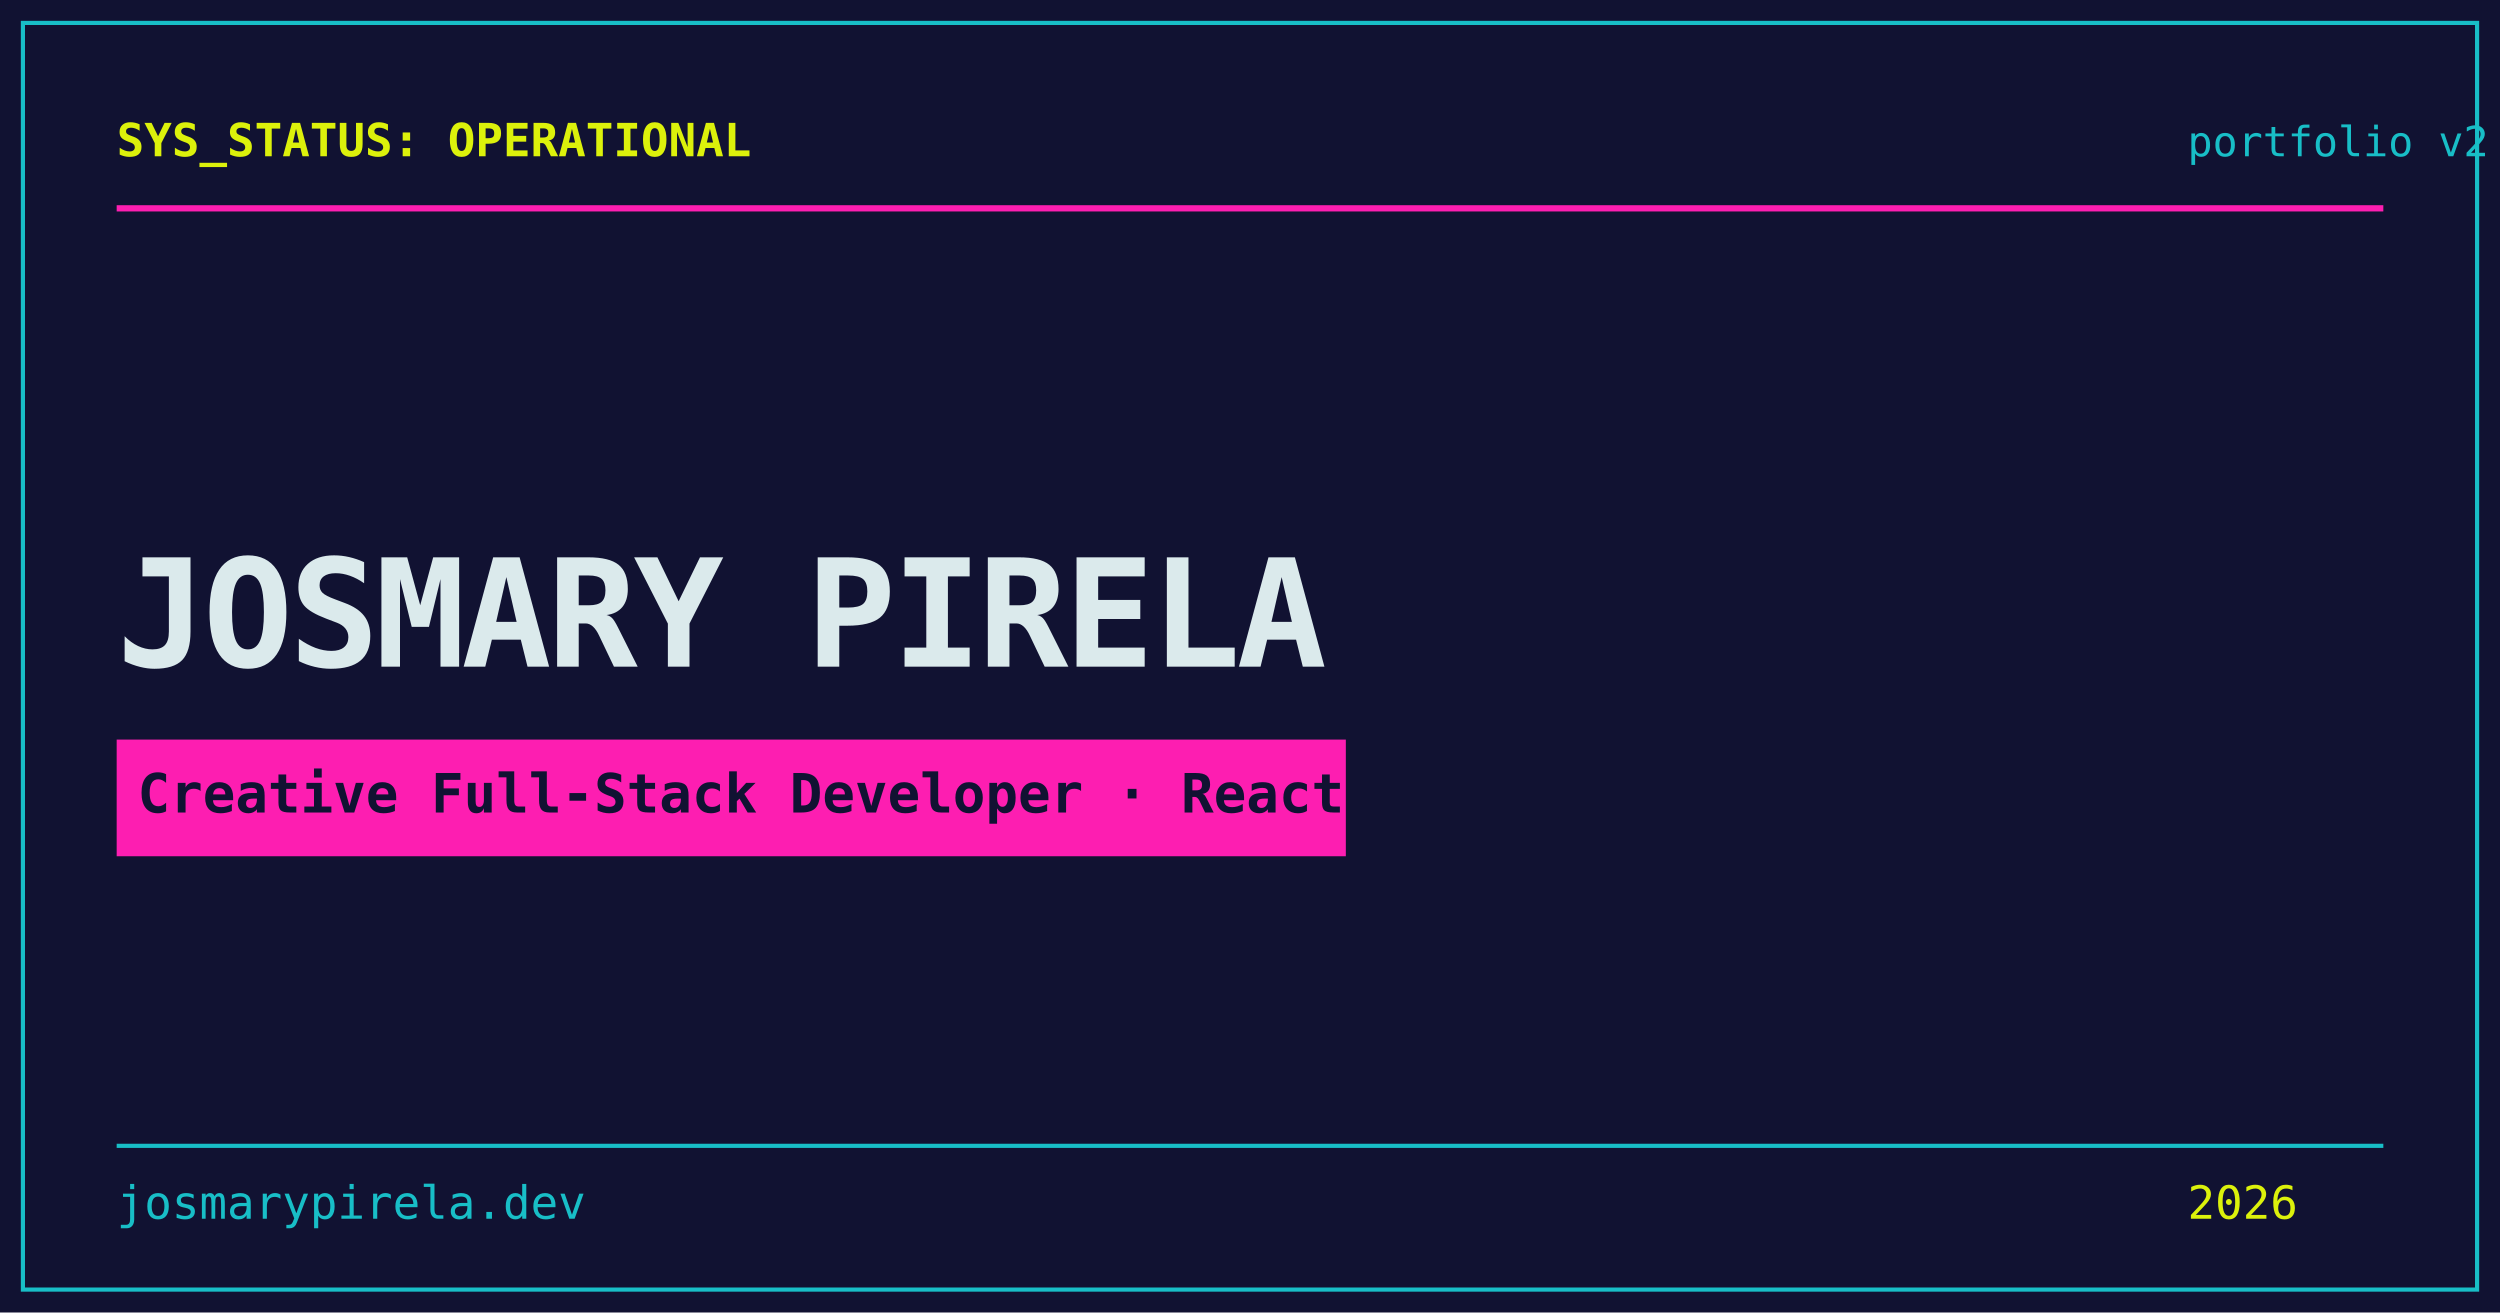
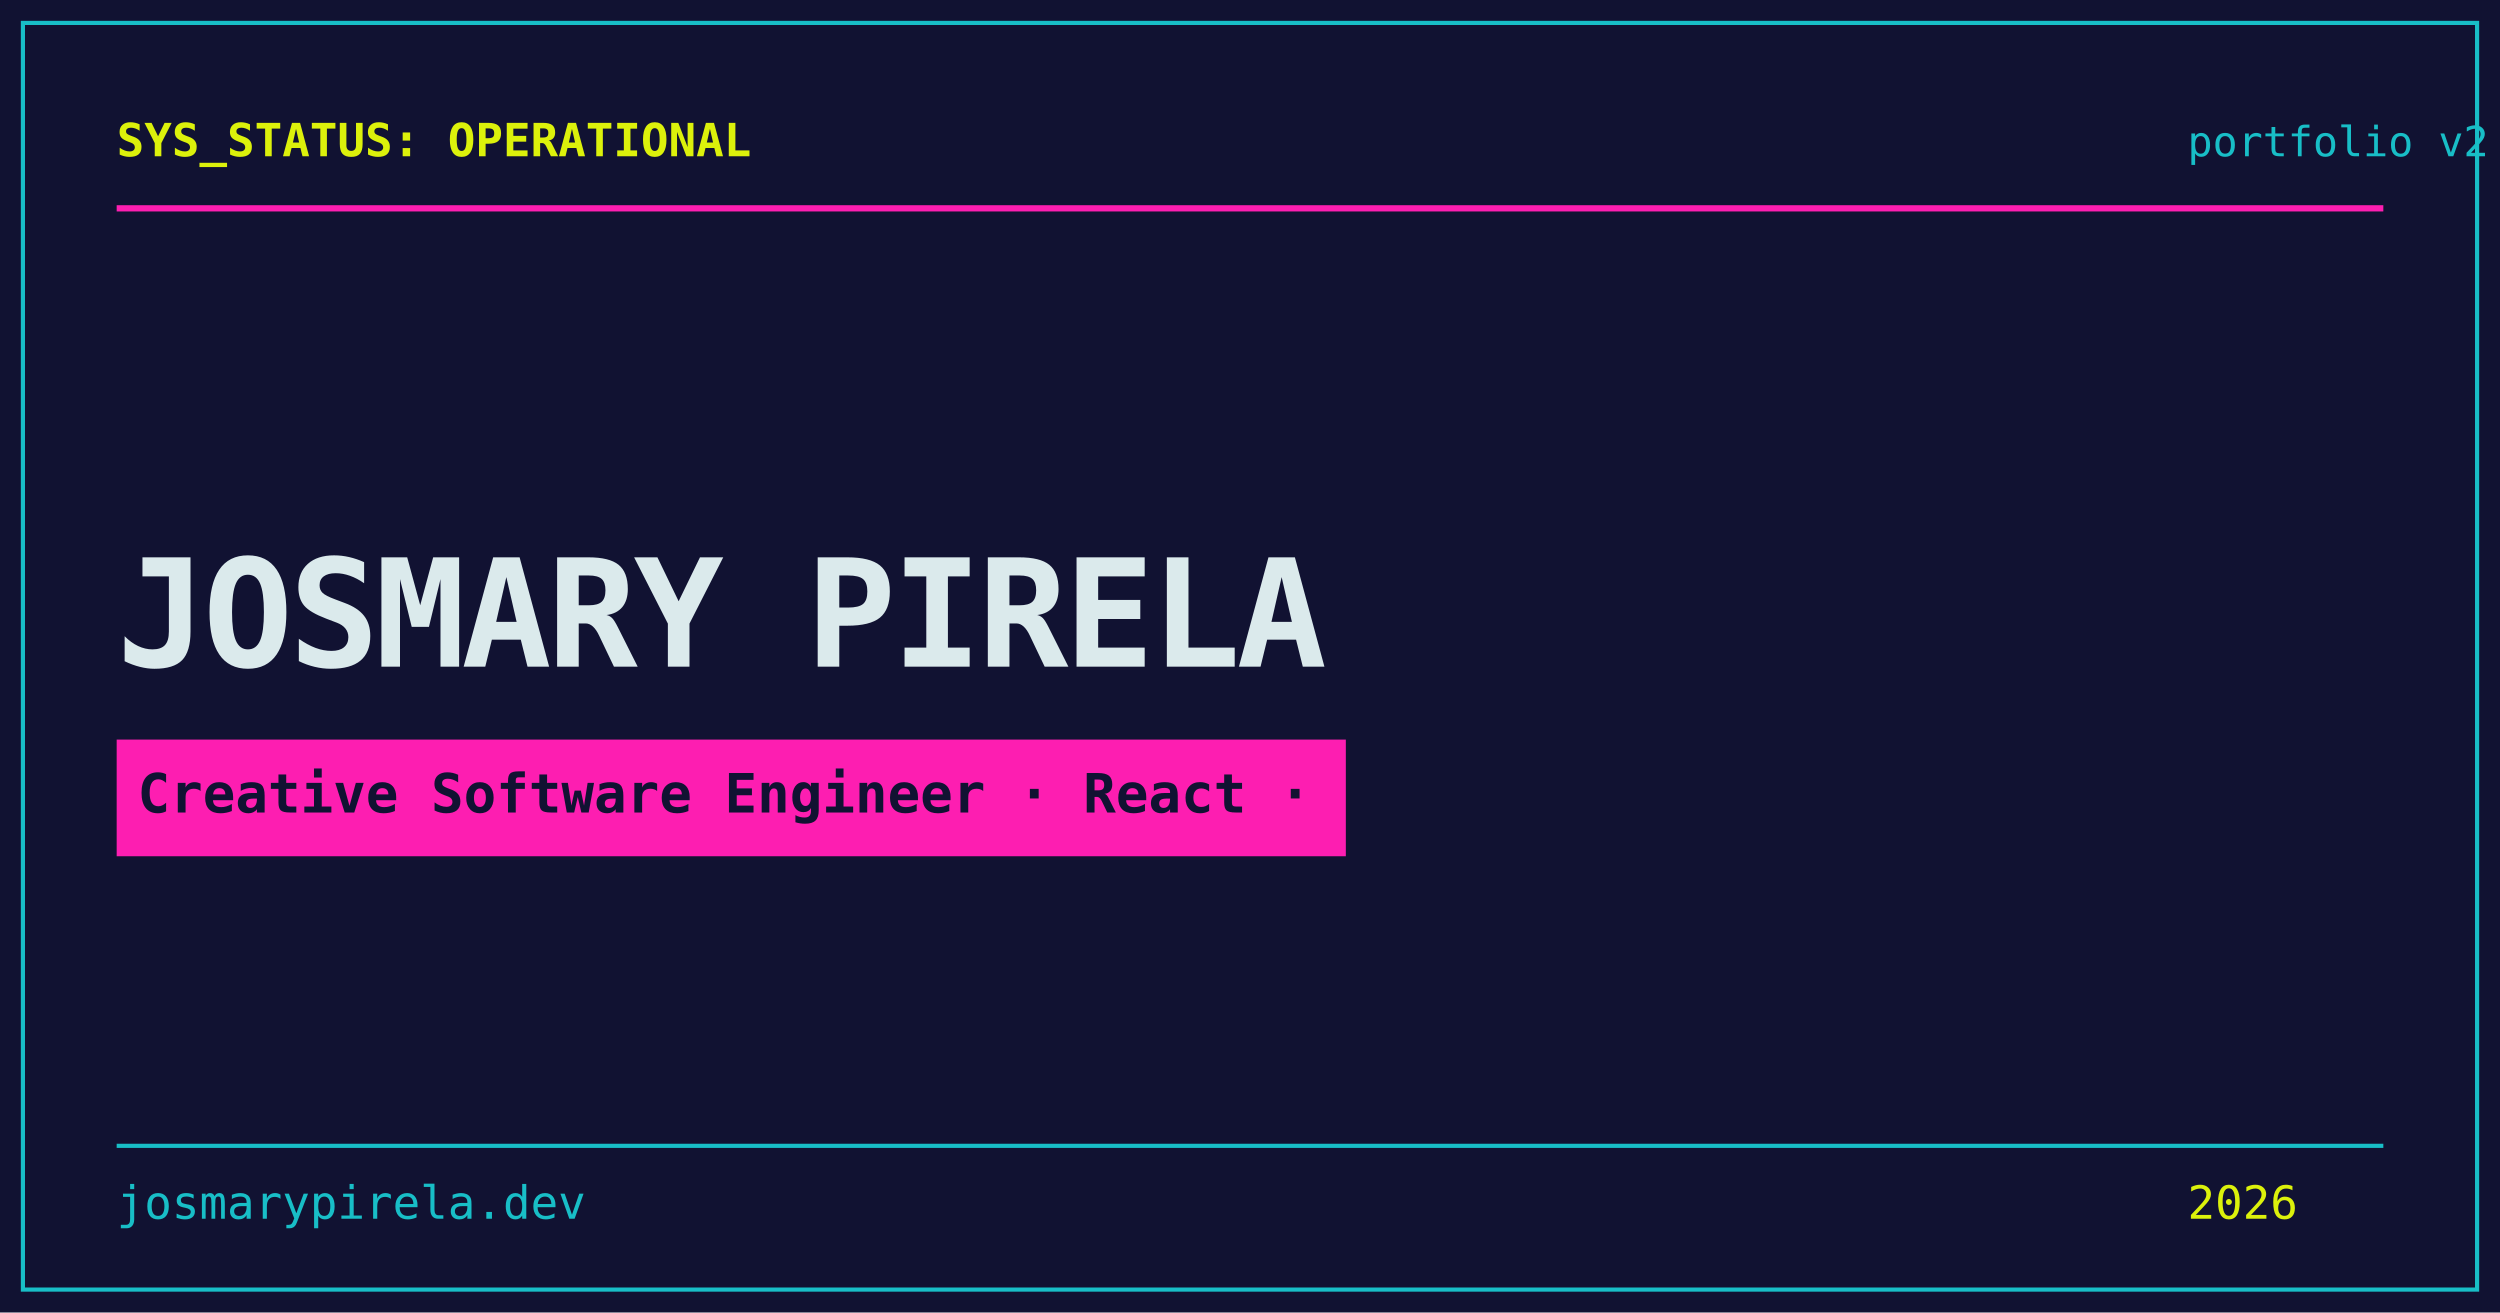
<svg xmlns="http://www.w3.org/2000/svg" width="1200" height="630" viewBox="0 0 1200 630" fill="none">
  <rect width="1200" height="630" fill="#111232" />
  <rect x="12" y="12" width="1176" height="606" fill="none" stroke="#18BEC7" stroke-width="4" />
  <rect x="16" y="16" width="1168" height="598" fill="none" stroke="#111232" stroke-width="8" />
  <line x1="56" y1="100" x2="1144" y2="100" stroke="#FD1EB1" stroke-width="3" />
  <text x="56" y="75" font-family="monospace" font-size="22" font-weight="700" fill="#DCF10B">SYS_STATUS: OPERATIONAL</text>
  <text x="1050" y="75" font-family="monospace" font-size="20" fill="#18BEC7">portfolio v2</text>
  <text x="56" y="320" font-family="monospace" font-size="72" font-weight="900" fill="#DBEAEC" letter-spacing="-2">JOSMARY PIRELA</text>
  <rect x="56" y="355" width="590" height="56" fill="#FD1EB1" />
-   <text x="66" y="390" font-family="monospace" font-size="26" font-weight="700" fill="#111232">Creative Full-Stack Developer · React · Next.js</text>
+   <text x="66" y="390" font-family="monospace" font-size="26" font-weight="700" fill="#111232">Creative Software Engineer · React · Next.js</text>
  <line x1="56" y1="550" x2="1144" y2="550" stroke="#18BEC7" stroke-width="2" />
  <text x="56" y="585" font-family="monospace" font-size="22" fill="#18BEC7">josmarypirela.dev</text>
  <text x="1050" y="585" font-family="monospace" font-size="22" fill="#DCF10B">2026</text>
</svg>
